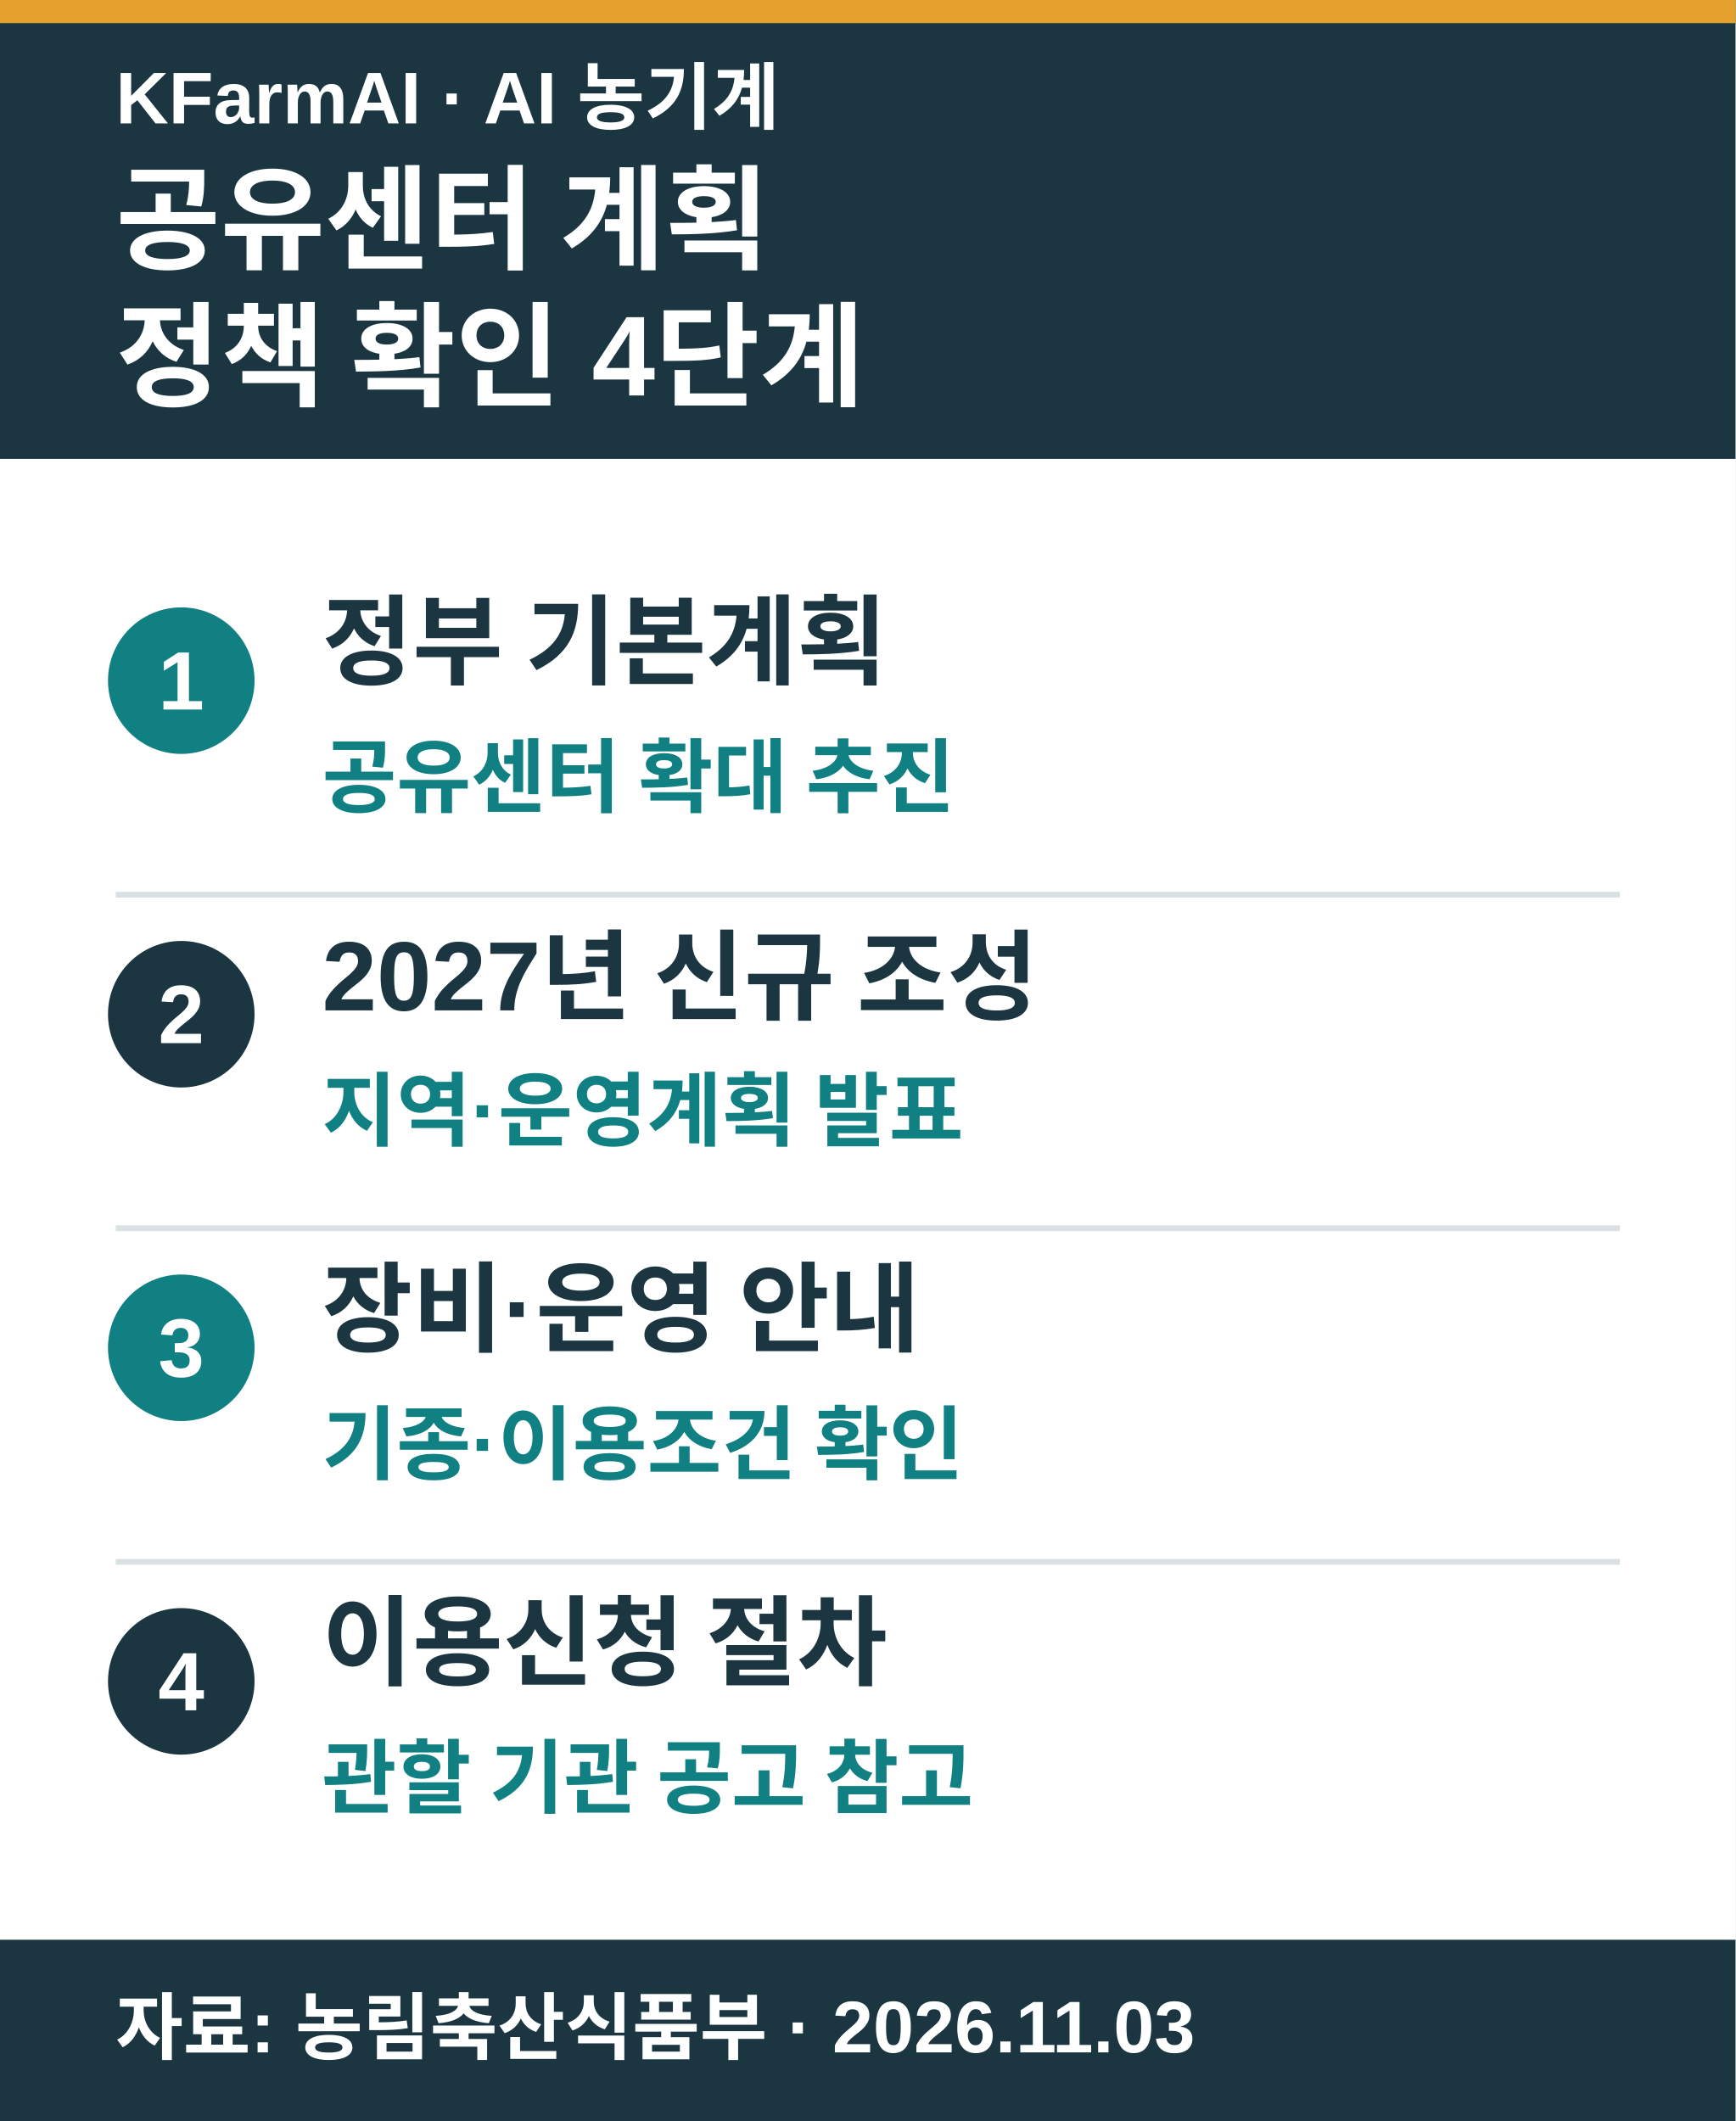
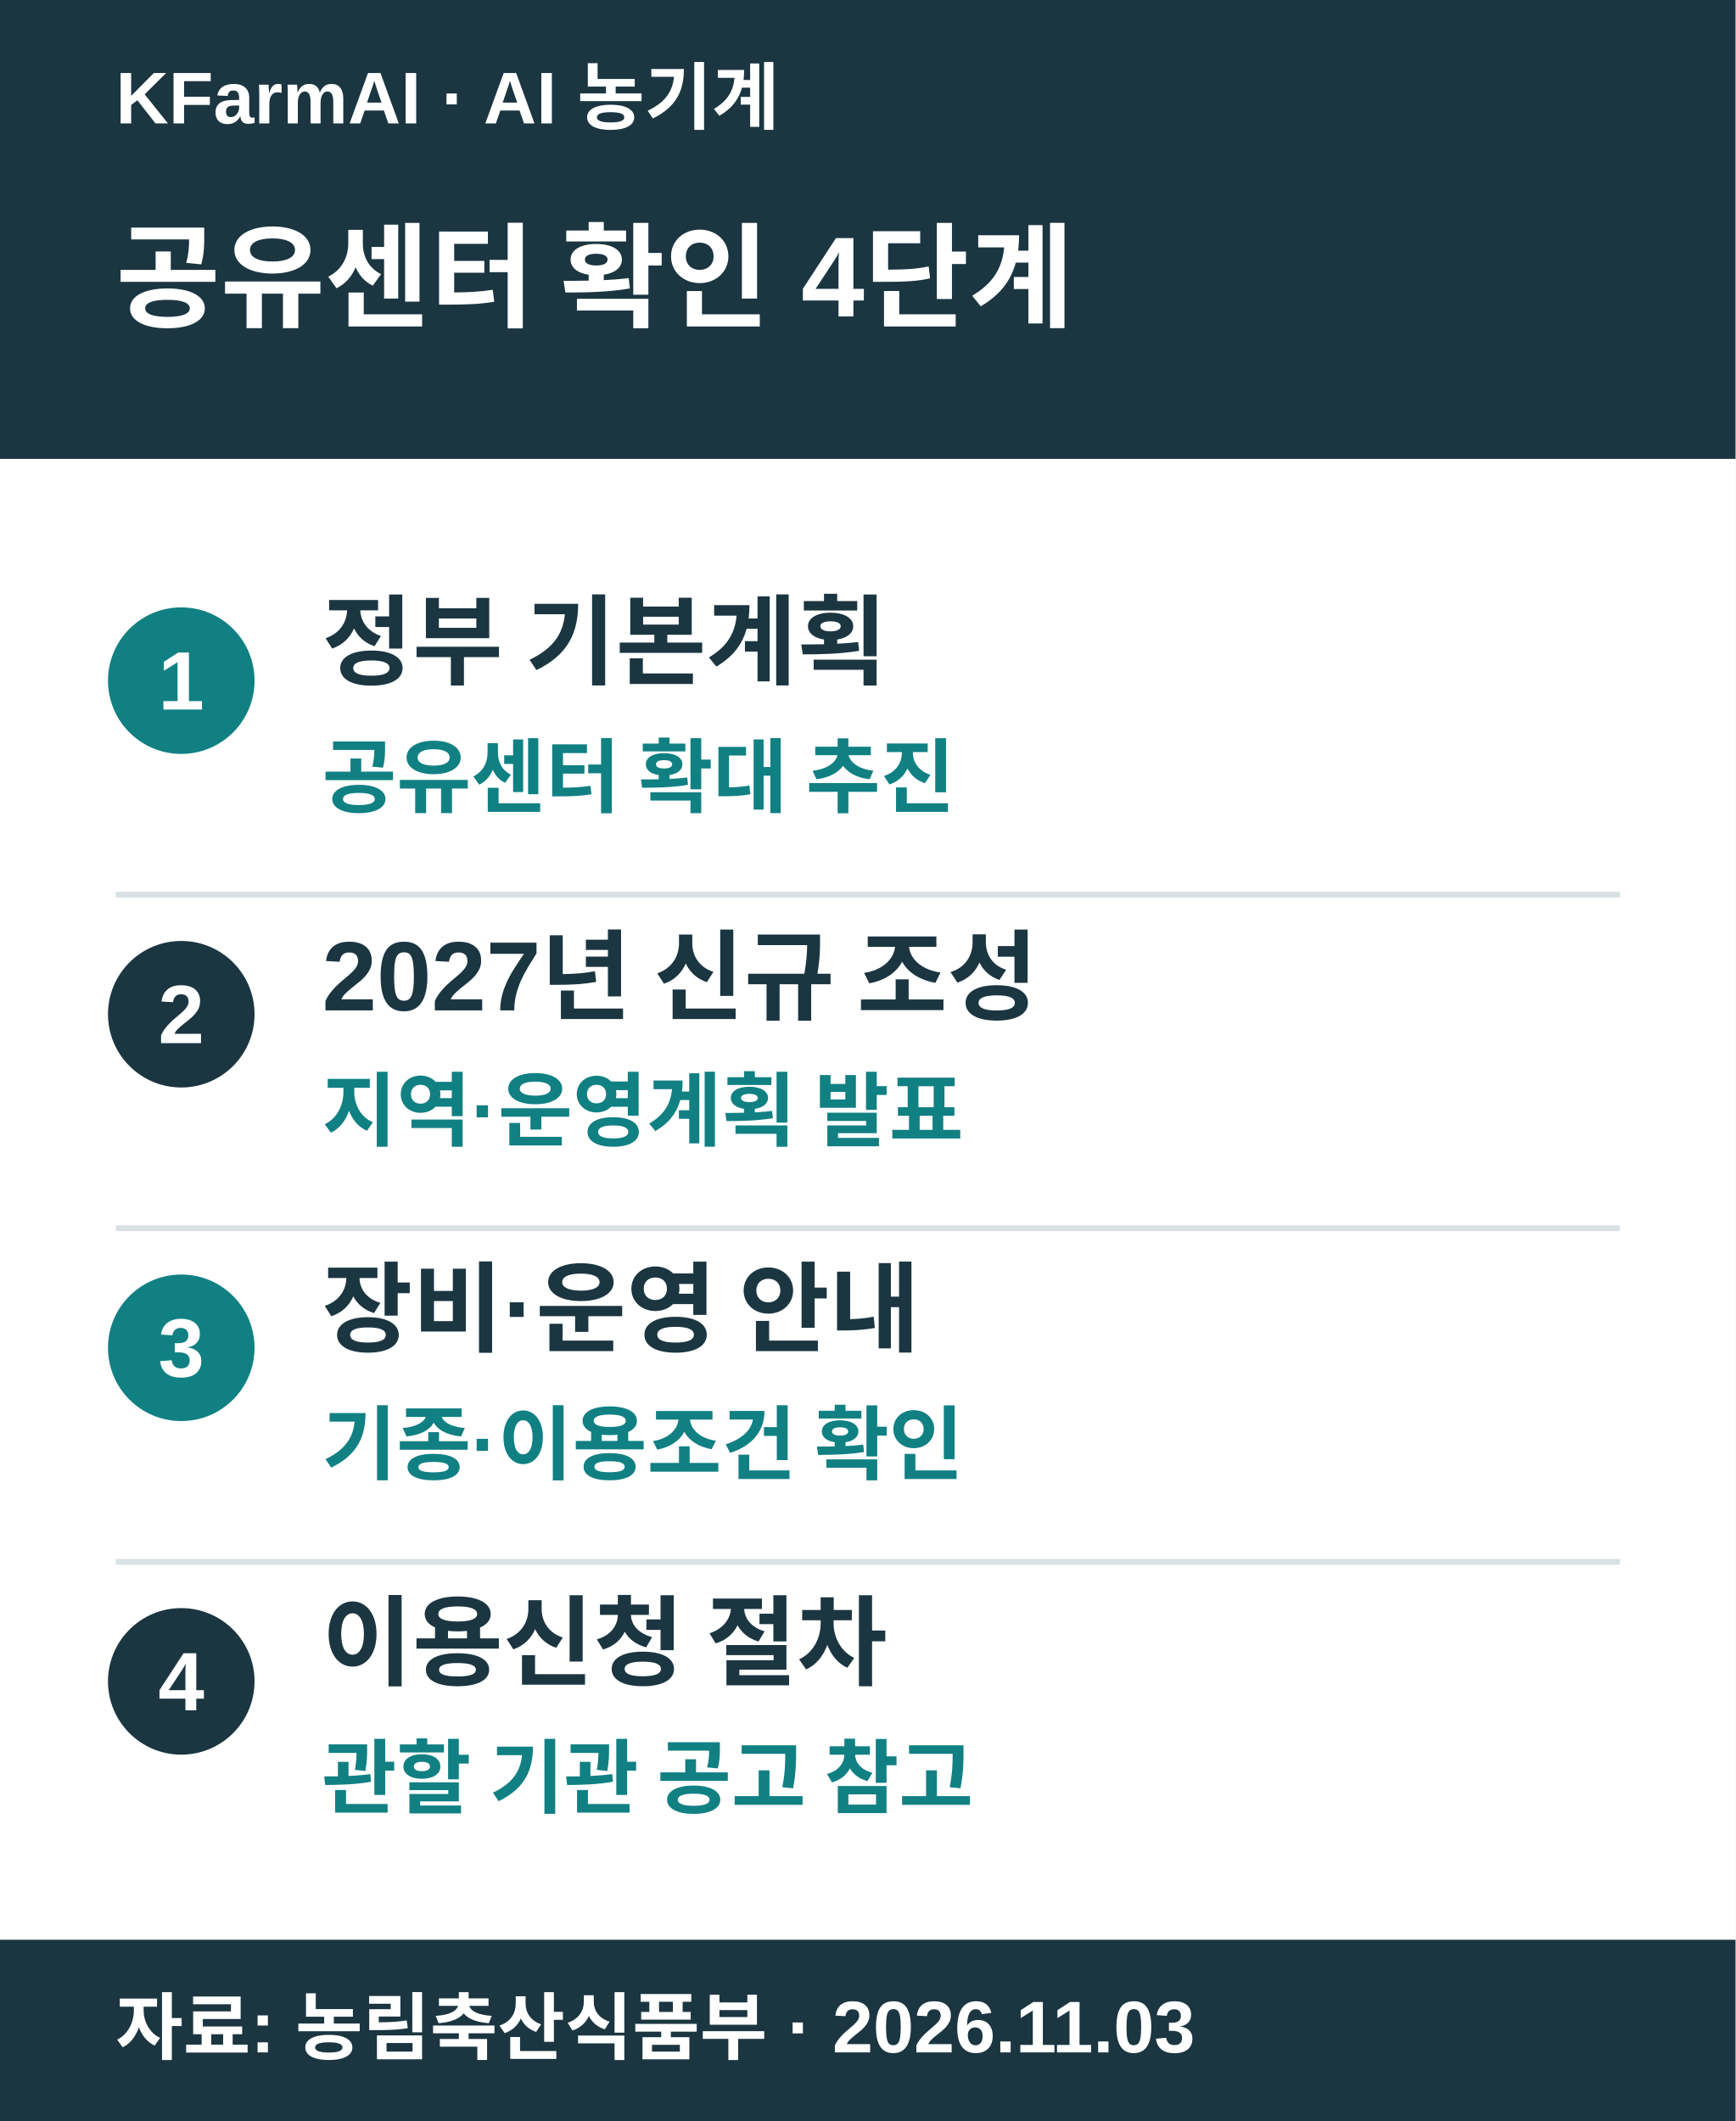
<svg xmlns="http://www.w3.org/2000/svg" width="900" height="1100" viewBox="0 0 900 1100" role="img" aria-labelledby="title desc">
  <g font-family="'Noto Sans KR','Malgun Gothic',Arial,sans-serif">
    <rect width="900" height="1100" fill="#ffffff" />
    <rect width="900" height="238" fill="#1B3641" />
-     <rect width="900" height="12" fill="#E4A12E" />
    <text x="60" y="64" fill="#ffffff" font-size="38" font-weight="630">KFarmAI  ·  AI 농기계</text>
-     <text x="60" y="135" fill="#ffffff" font-size="59" font-weight="840">공유센터 계획</text>
-     <text x="60" y="206" fill="#ffffff" font-size="59" font-weight="840">정책 확인 4단계</text>
+     <text x="60" y="165" fill="#ffffff" font-size="59" font-weight="840">공유센터 확인 4단계</text>
    <g transform="translate(0 68)">
      <circle cx="94" cy="285" r="38" fill="#118083" />
      <text x="94" y="300" fill="#ffffff" font-size="43" font-weight="850" text-anchor="middle">1</text>
      <text x="167" y="283" fill="#1B3641" font-size="51" font-weight="825">정부 기본계획</text>
      <text x="167" y="350" fill="#118083" font-size="42" font-weight="590">공유센터 확대 추진</text>
      <path d="M60 396 H840" stroke="#D9E1E4" stroke-width="3" />
      <circle cx="94" cy="458" r="38" fill="#1B3641" />
      <text x="94" y="473" fill="#ffffff" font-size="43" font-weight="850" text-anchor="middle">2</text>
      <text x="167" y="456" fill="#1B3641" font-size="51" font-weight="825">2027년 신규 조성</text>
      <text x="167" y="523" fill="#118083" font-size="42" font-weight="590">지역·운영계획 발표</text>
      <path d="M60 569 H840" stroke="#D9E1E4" stroke-width="3" />
      <circle cx="94" cy="631" r="38" fill="#118083" />
      <text x="94" y="646" fill="#ffffff" font-size="43" font-weight="850" text-anchor="middle">3</text>
      <text x="167" y="629" fill="#1B3641" font-size="51" font-weight="825">장비·운영 안내</text>
      <text x="167" y="696" fill="#118083" font-size="42" font-weight="590">기종·이용조건 확인</text>
      <path d="M60 742 H840" stroke="#D9E1E4" stroke-width="3" />
      <circle cx="94" cy="804" r="38" fill="#1B3641" />
      <text x="94" y="819" fill="#ffffff" font-size="43" font-weight="850" text-anchor="middle">4</text>
      <text x="167" y="802" fill="#1B3641" font-size="51" font-weight="825">이용신청 절차</text>
      <text x="167" y="869" fill="#118083" font-size="42" font-weight="590">관할 기관 공고 참고</text>
    </g>
    <rect x="0" y="1006" width="900" height="94" fill="#1B3641" />
    <text x="60" y="1065" fill="#ffffff" font-size="38" font-weight="620">자료: 농림축산식품부  ·  2026.11.03</text>
  </g>
</svg>
